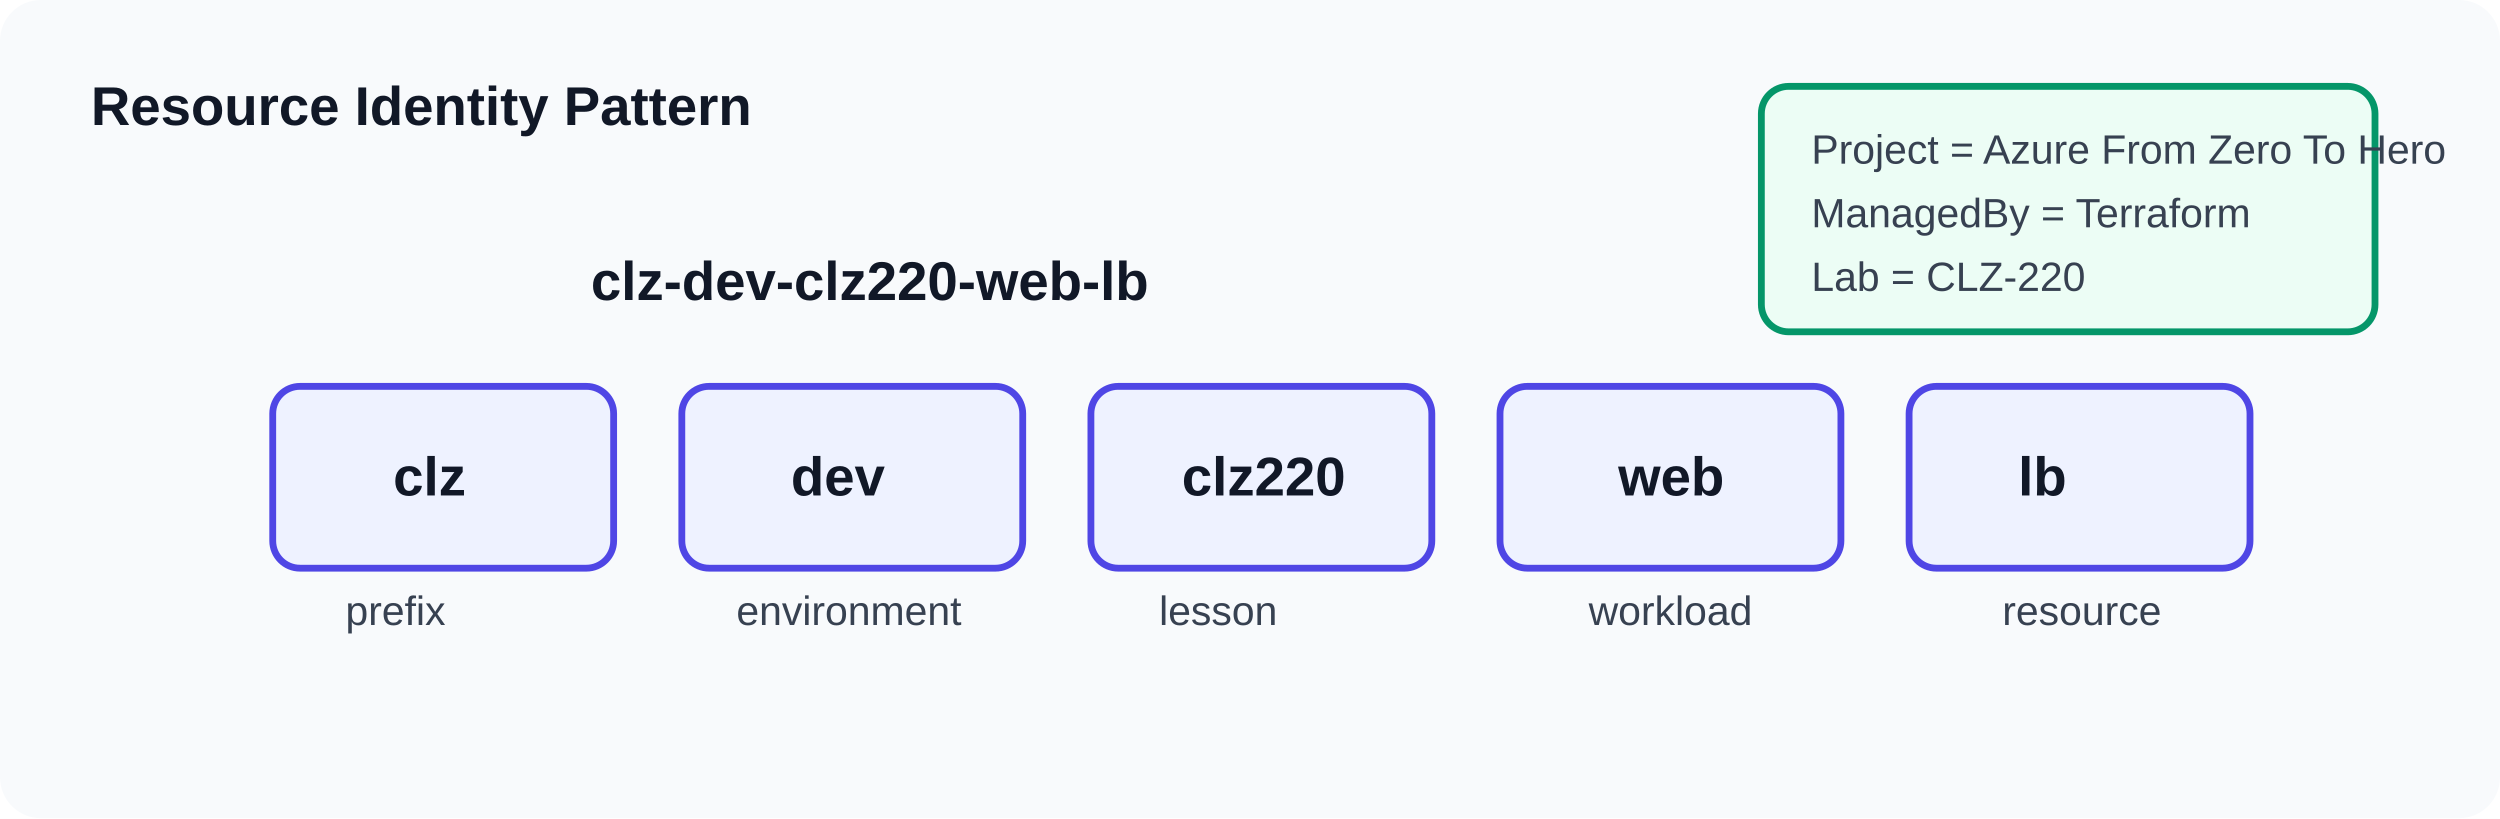
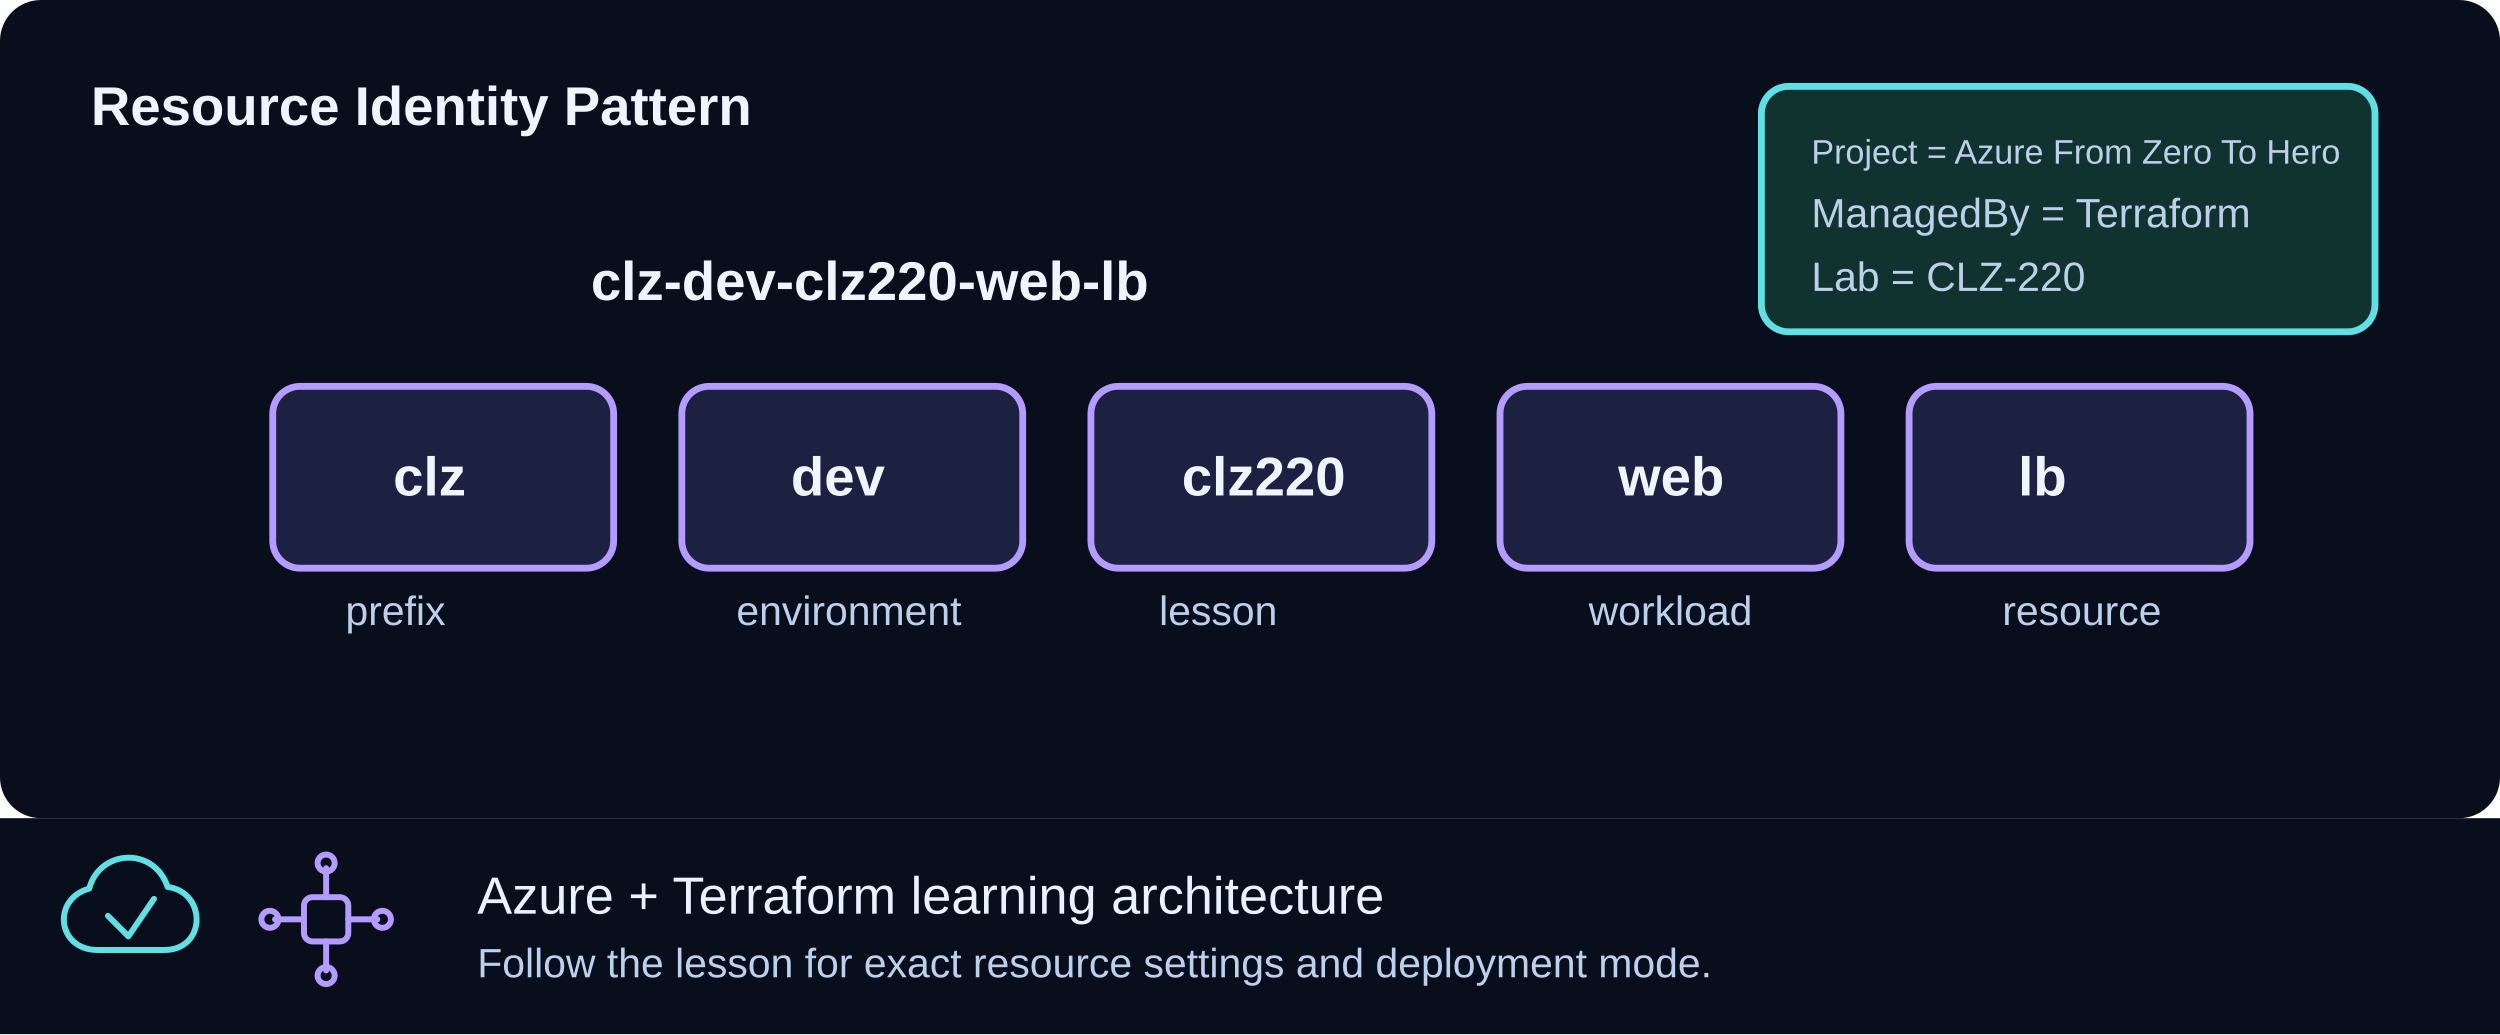
- <svg xmlns="http://www.w3.org/2000/svg" width="1100" height="360" viewBox="0 0 1100 360" role="img" aria-labelledby="title desc">
-   <style>.bg{fill:#f8fafc}.part{fill:#eef2ff;stroke:#4f46e5;stroke-width:3}.tag{fill:#ecfdf5;stroke:#059669;stroke-width:3}.text{font:700 24px Arial,sans-serif;fill:#111827}.small{font:18px Arial,sans-serif;fill:#374151}</style>
+ <svg xmlns="http://www.w3.org/2000/svg" width="1100" height="455" viewBox="0 0 1100 455" role="img" aria-labelledby="title desc">
+   <style>.bg{fill:#080e1b}.part{fill:#1c2041;stroke:#b39bff;stroke-width:3}.tag{fill:#11332f;stroke:#60e0e5;stroke-width:3}.text{font:700 24px "Segoe UI",Arial,sans-serif;fill:#eff5ff}.small{font:18px "Segoe UI",Arial,sans-serif;fill:#bcd0eb}</style>
  <rect class="bg" width="1100" height="360" rx="18" />
  <text class="text" x="40" y="55">Resource Identity Pattern</text>
  <text class="text" x="260" y="132">clz-dev-clz220-web-lb</text>
  <g transform="translate(120 170)">
    <rect class="part" width="150" height="80" rx="12" />
    <text class="text" x="53" y="48">clz</text>
    <text class="small" x="32" y="105">prefix</text>
    <rect class="part" x="180" width="150" height="80" rx="12" />
    <text class="text" x="228" y="48">dev</text>
    <text class="small" x="204" y="105">environment</text>
    <rect class="part" x="360" width="150" height="80" rx="12" />
    <text class="text" x="400" y="48">clz220</text>
    <text class="small" x="390" y="105">lesson</text>
    <rect class="part" x="540" width="150" height="80" rx="12" />
    <text class="text" x="592" y="48">web</text>
    <text class="small" x="579" y="105">workload</text>
    <rect class="part" x="720" width="150" height="80" rx="12" />
    <text class="text" x="768" y="48">lb</text>
    <text class="small" x="761" y="105">resource</text>
  </g>
  <g transform="translate(775 38)">
    <rect class="tag" width="270" height="108" rx="12" />
-     <text class="small" x="22" y="34">Project = Azure From Zero To Hero</text>
+     <text class="small" x="22" y="34" style="font-size:15px">Project = Azure From Zero To Hero</text>
    <text class="small" x="22" y="62">ManagedBy = Terraform</text>
    <text class="small" x="22" y="90">Lab = CLZ-220</text>
  </g>
+   <g>
+     <rect y="360.0" width="1100.0" height="95" fill="#080e1b" />
+     <g transform="translate(25 373.0) scale(0.75)" fill="none" stroke="#60e0e5" stroke-width="3.5" stroke-linecap="round" stroke-linejoin="round">
+       <path d="M24 60h39c25 0 25-34 2-37-8-24-40-22-46 1C-3 30 0 60 24 60Z" />
+       <path d="m30 40 12 12 15-22" />
+     </g>
+     <g transform="translate(112 373.0) scale(0.75)" fill="none" stroke="#b39bff" stroke-width="3.5" stroke-linecap="round" stroke-linejoin="round">
+       <rect x="29" y="29" width="26" height="26" rx="5" />
+       <path d="M42 29V12m0 43v17M29 42H12m43 0h17" />
+       <circle cx="42" cy="9" r="5" />
+       <circle cx="42" cy="75" r="5" />
+       <circle cx="9" cy="42" r="5" />
+       <circle cx="75" cy="42" r="5" />
+     </g>
+     <text x="210" y="402.0" fill="#eaf2ff" font-family="Segoe UI, Arial, sans-serif" font-size="23" font-weight="500">Azure + Terraform learning architecture</text>
+     <text x="210" y="430.0" fill="#bdd0ec" font-family="Segoe UI, Arial, sans-serif" font-size="18" font-weight="500">Follow the lesson for exact resource settings and deployment mode.</text>
+   </g>
</svg>
